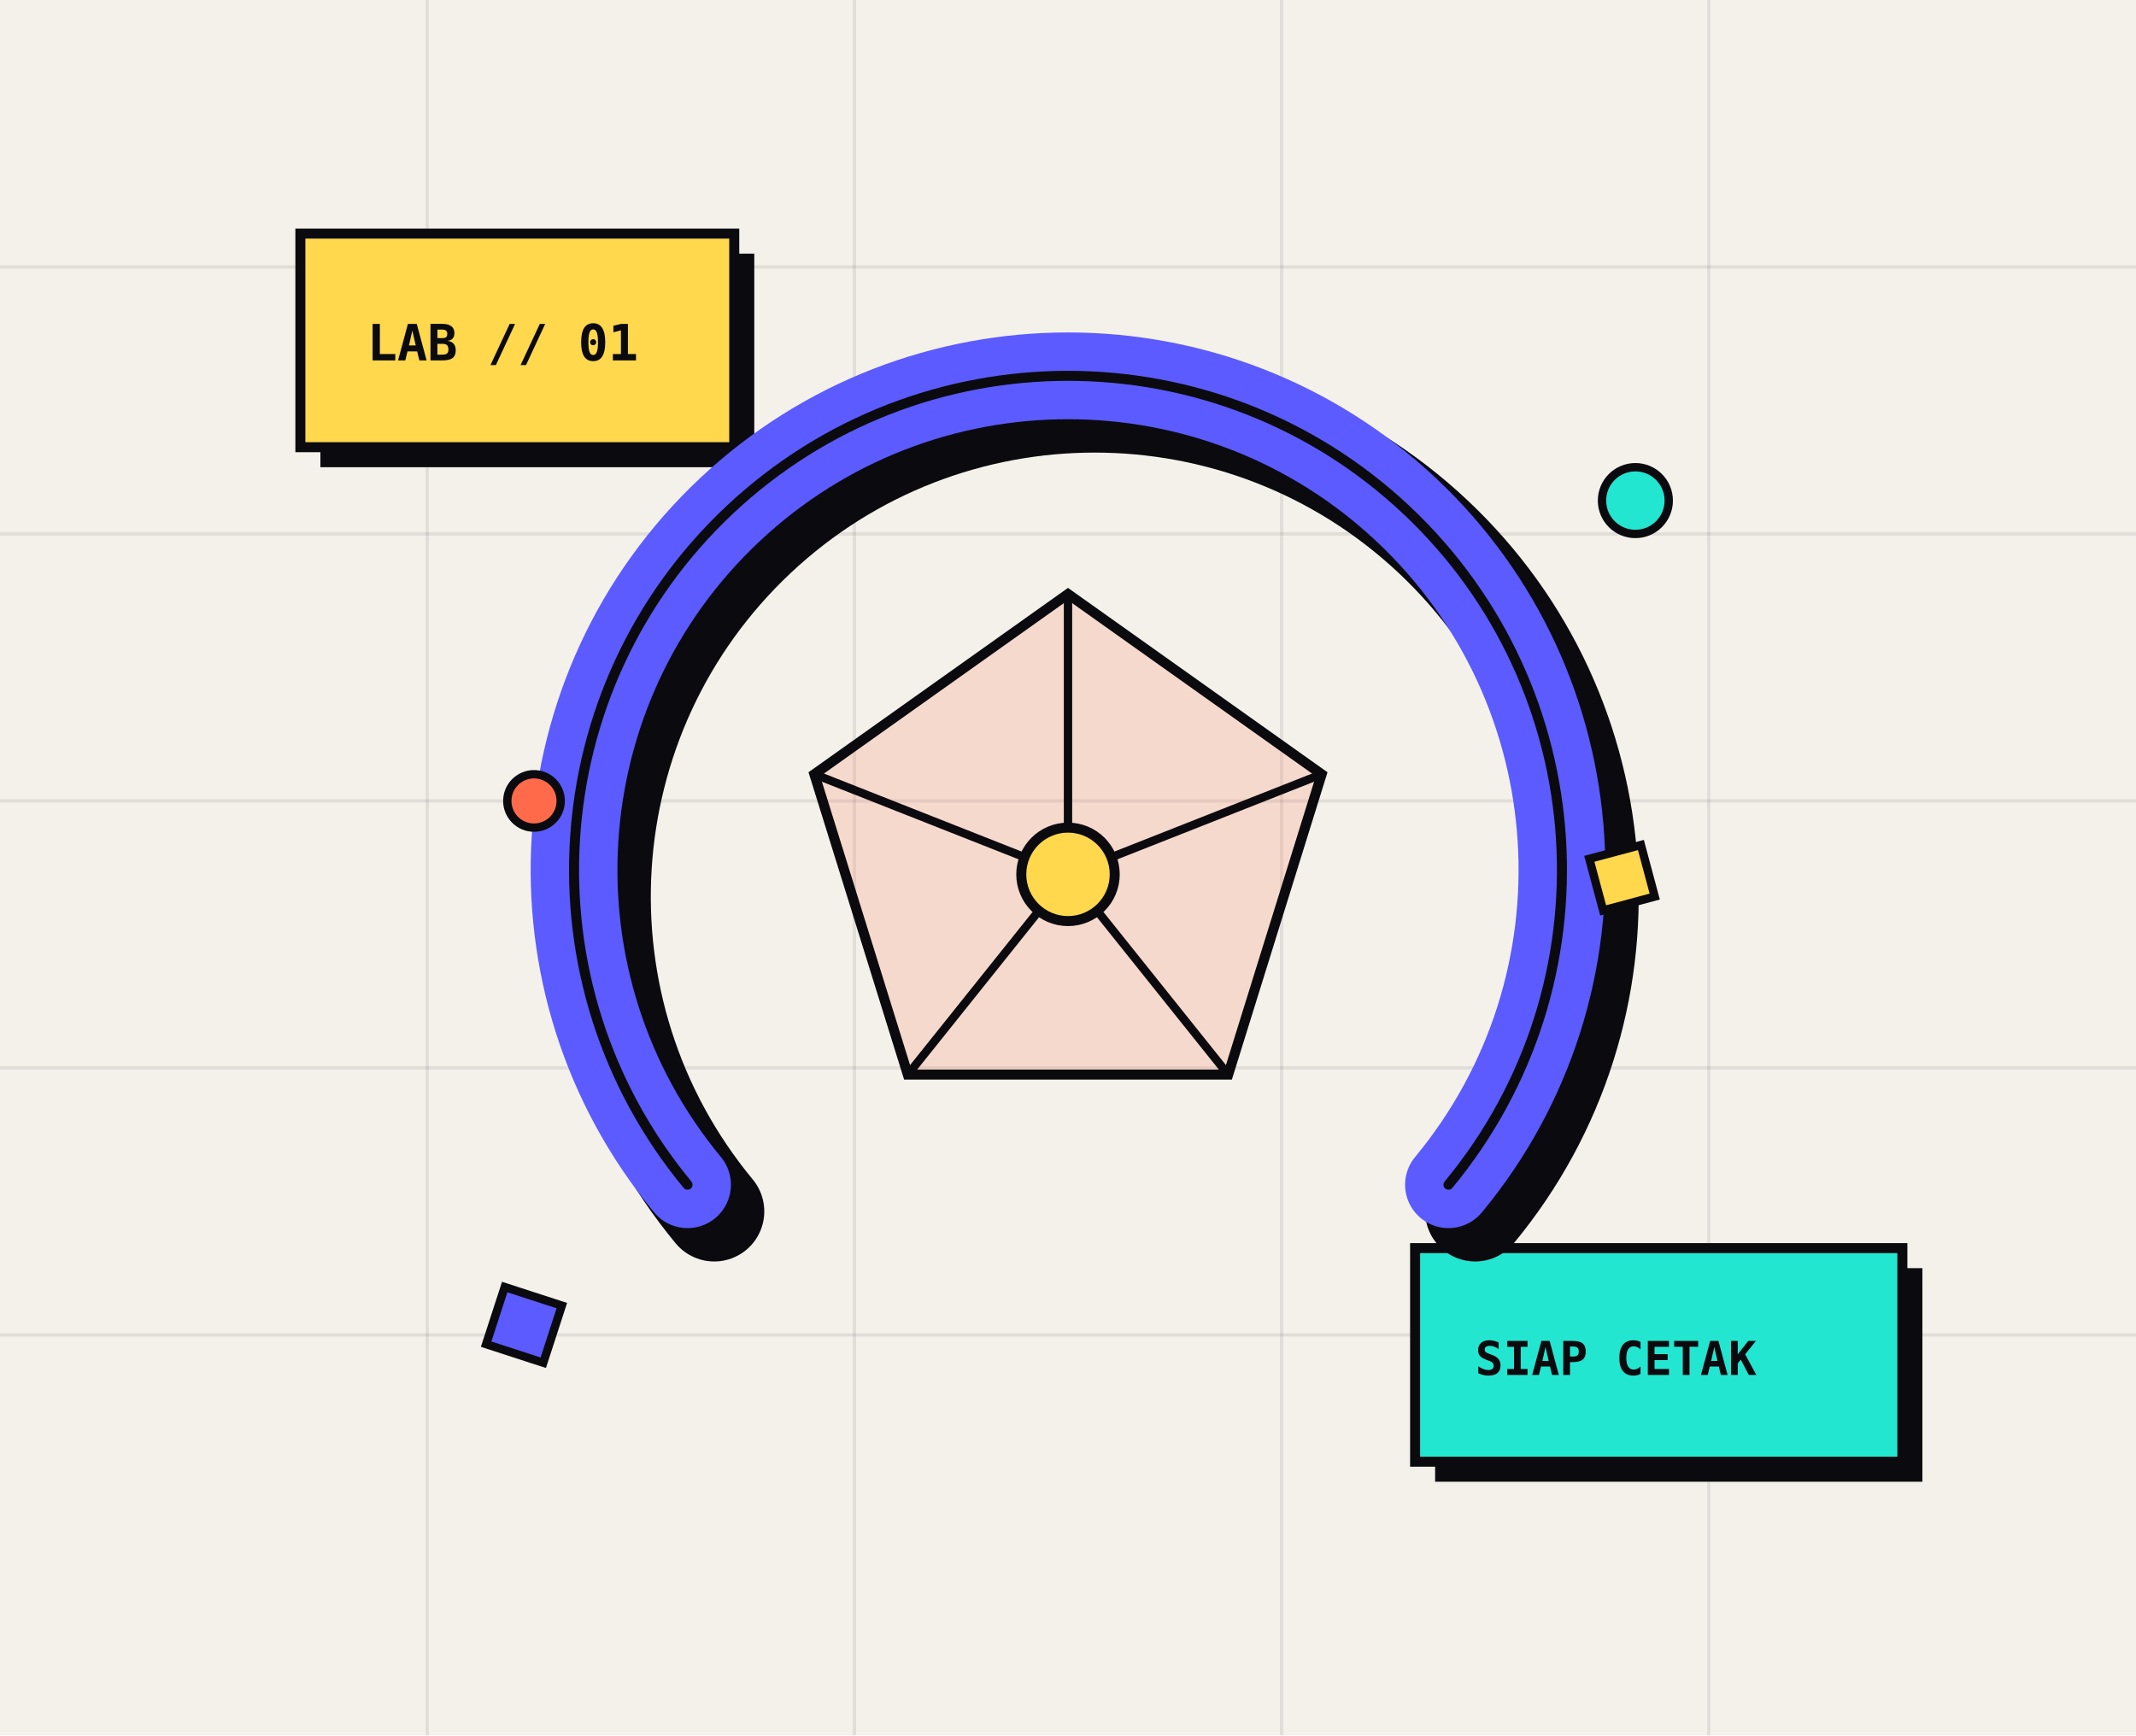
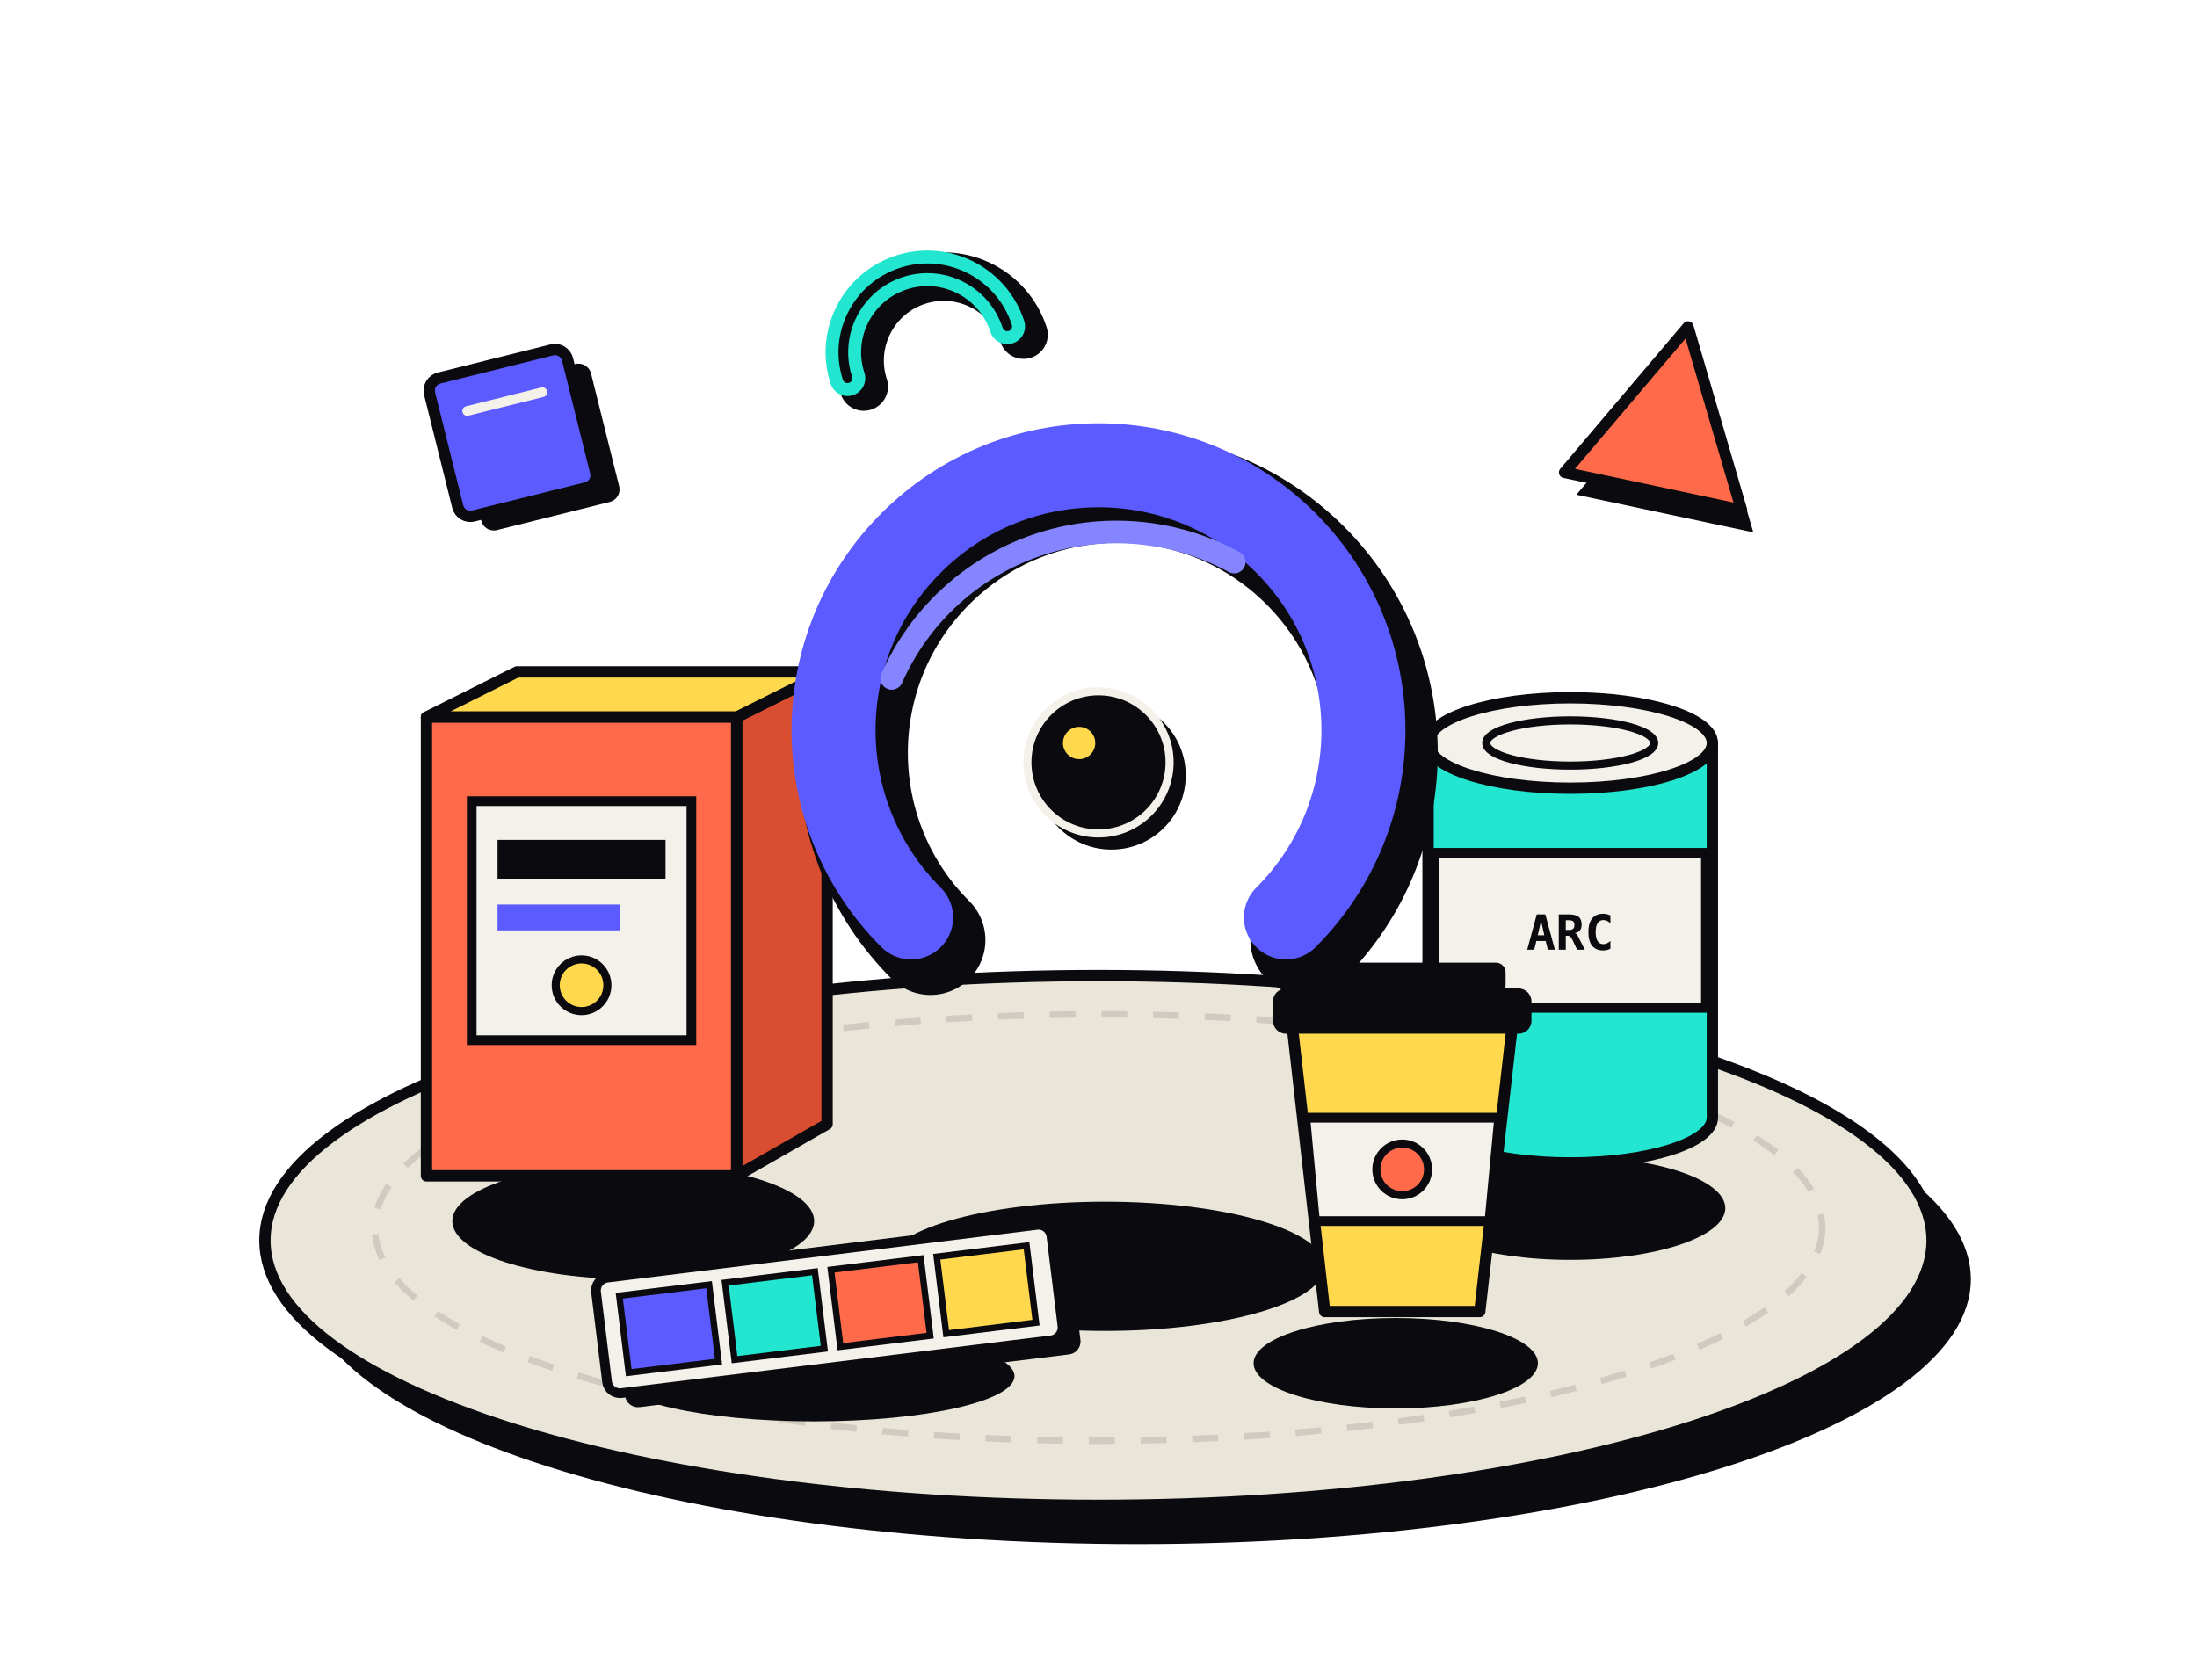
- <svg xmlns="http://www.w3.org/2000/svg" viewBox="0 0 640 520" width="640" height="520" role="img" aria-label="Ilustrasi laboratorium desain geometris Arc Lab">
-   <rect width="640" height="520" fill="#F4F1EA" />
-   <g stroke="#0B0B0F" stroke-opacity="0.08" stroke-width="1">
-     <line x1="0" y1="80" x2="640" y2="80" />
-     <line x1="0" y1="160" x2="640" y2="160" />
-     <line x1="0" y1="240" x2="640" y2="240" />
-     <line x1="0" y1="320" x2="640" y2="320" />
-     <line x1="0" y1="400" x2="640" y2="400" />
-     <line x1="128" y1="0" x2="128" y2="520" />
-     <line x1="256" y1="0" x2="256" y2="520" />
-     <line x1="384" y1="0" x2="384" y2="520" />
-     <line x1="512" y1="0" x2="512" y2="520" />
+ <svg xmlns="http://www.w3.org/2000/svg" viewBox="0 0 680 520" width="680" height="520" role="img" aria-label="Ilustrasi meja kerja studio desain Arc Lab berisi logo busur 3D, kotak kemasan koral, kaleng sian, cangkir kuning, dan palet warna">
+   <ellipse cx="352" cy="396" rx="258" ry="82" fill="#0B0B0F" />
+   <ellipse cx="340" cy="384" rx="258" ry="82" fill="#EAE5D9" stroke="#0B0B0F" stroke-width="3.5" />
+   <ellipse cx="340" cy="380" rx="224" ry="66" fill="none" stroke="#0B0B0F" stroke-opacity="0.12" stroke-width="2" stroke-dasharray="8 8" />
+   <ellipse cx="196" cy="378" rx="56" ry="18" fill="#0B0B0F" />
+   <ellipse cx="342" cy="392" rx="68" ry="20" fill="#0B0B0F" />
+   <ellipse cx="486" cy="374" rx="48" ry="16" fill="#0B0B0F" />
+   <ellipse cx="432" cy="422" rx="44" ry="14" fill="#0B0B0F" />
+   <ellipse cx="252" cy="426" rx="62" ry="14" fill="#0B0B0F" />
+   <g transform="translate(132, 118) rotate(-14)">
+     <rect x="6" y="6" width="44" height="44" rx="4" fill="#0B0B0F" />
+     <rect x="0" y="0" width="44" height="44" rx="4" fill="#5B5BFF" stroke="#0B0B0F" stroke-width="3.5" />
+     <line x1="10" y1="12" x2="34" y2="12" stroke="#F4F1EA" stroke-width="3" stroke-linecap="round" />
  </g>
-   <rect x="96" y="76" width="130" height="64" fill="#0B0B0F" />
-   <rect x="90" y="70" width="130" height="64" fill="#FFD84D" stroke="#0B0B0F" stroke-width="3" />
-   <text x="110" y="108" font-family="monospace" font-size="15" font-weight="700" fill="#0B0B0F">LAB // 01</text>
-   <rect x="430" y="380" width="146" height="64" fill="#0B0B0F" />
-   <rect x="424" y="374" width="146" height="64" fill="#22E6D0" stroke="#0B0B0F" stroke-width="3" />
-   <text x="442" y="412" font-family="monospace" font-size="14" font-weight="700" fill="#0B0B0F">SIAP CETAK</text>
-   <path d="M206 355 A148 148 0 1 1 434 355" fill="none" stroke="#0B0B0F" stroke-width="30" stroke-linecap="round" transform="translate(8,8)" />
-   <path d="M206 355 A148 148 0 1 1 434 355" fill="none" stroke="#5B5BFF" stroke-width="26" stroke-linecap="round" />
-   <path d="M206 355 A148 148 0 1 1 434 355" fill="none" stroke="#0B0B0F" stroke-width="3" stroke-linecap="round" />
-   <polygon points="320,178 396,232 368,322 272,322 244,232" fill="#FF6B4A" fill-opacity="0.18" stroke="#0B0B0F" stroke-width="3" />
-   <line x1="320" y1="178" x2="320" y2="262" stroke="#0B0B0F" stroke-width="2.5" />
-   <line x1="396" y1="232" x2="320" y2="262" stroke="#0B0B0F" stroke-width="2.5" />
-   <line x1="368" y1="322" x2="320" y2="262" stroke="#0B0B0F" stroke-width="2.5" />
-   <line x1="272" y1="322" x2="320" y2="262" stroke="#0B0B0F" stroke-width="2.5" />
-   <line x1="244" y1="232" x2="320" y2="262" stroke="#0B0B0F" stroke-width="2.5" />
-   <circle cx="320" cy="262" r="14" fill="#FFD84D" stroke="#0B0B0F" stroke-width="3" />
-   <circle cx="160" cy="240" r="8" fill="#FF6B4A" stroke="#0B0B0F" stroke-width="2.5" />
-   <circle cx="490" cy="150" r="10" fill="#22E6D0" stroke="#0B0B0F" stroke-width="2.5" />
-   <rect x="148" y="388" width="18" height="18" fill="#5B5BFF" stroke="#0B0B0F" stroke-width="2.5" transform="rotate(18 157 397)" />
-   <rect x="478" y="255" width="16" height="16" fill="#FFD84D" stroke="#0B0B0F" stroke-width="2.5" transform="rotate(-15 486 263)" />
+   <g transform="translate(498, 96) rotate(12)">
+     <polygon points="30,6 58,58 2,58" fill="#0B0B0F" />
+     <polygon points="25,0 53,52 -3,52" fill="#FF6B4A" stroke="#0B0B0F" stroke-width="3.5" stroke-linejoin="round" />
+   </g>
+   <g transform="translate(248, 86) rotate(-18)">
+     <path d="M4 34 A26 26 0 0 1 56 34" fill="none" stroke="#0B0B0F" stroke-width="15" stroke-linecap="round" transform="translate(4,4)" />
+     <path d="M4 34 A26 26 0 0 1 56 34" fill="none" stroke="#22E6D0" stroke-width="11" stroke-linecap="round" />
+     <path d="M4 34 A26 26 0 0 1 56 34" fill="none" stroke="#0B0B0F" stroke-width="3" stroke-linecap="round" />
+   </g>
+   <g transform="translate(132, 206)">
+     <polygon points="96,16 124,2 124,142 96,158" fill="#D94E30" stroke="#0B0B0F" stroke-width="3.5" stroke-linejoin="round" />
+     <polygon points="0,16 28,2 124,2 96,16" fill="#FFD84D" stroke="#0B0B0F" stroke-width="3.5" stroke-linejoin="round" />
+     <rect x="0" y="16" width="96" height="142" fill="#FF6B4A" stroke="#0B0B0F" stroke-width="3.5" stroke-linejoin="round" />
+     <rect x="14" y="42" width="68" height="74" fill="#F4F1EA" stroke="#0B0B0F" stroke-width="3" />
+     <rect x="22" y="54" width="52" height="12" fill="#0B0B0F" />
+     <rect x="22" y="74" width="38" height="8" fill="#5B5BFF" />
+     <circle cx="48" cy="99" r="8" fill="#FFD84D" stroke="#0B0B0F" stroke-width="2.5" />
+   </g>
+   <g transform="translate(442, 212)">
+     <path d="M0 18 L0 134 A44 14 0 0 0 88 134 L88 18 Z" fill="#22E6D0" stroke="#0B0B0F" stroke-width="3.5" stroke-linejoin="round" />
+     <ellipse cx="44" cy="18" rx="44" ry="14" fill="#F4F1EA" stroke="#0B0B0F" stroke-width="3.5" />
+     <ellipse cx="44" cy="18" rx="26" ry="7" fill="none" stroke="#0B0B0F" stroke-width="2.5" />
+     <rect x="2" y="52" width="84" height="48" fill="#F4F1EA" stroke="#0B0B0F" stroke-width="3" />
+     <text x="44" y="82" text-anchor="middle" font-family="monospace" font-size="15" font-weight="800" fill="#0B0B0F">ARC</text>
+   </g>
+   <g transform="translate(340, 236)">
+     <path d="M-58 48 A82 82 0 1 1 58 48" fill="none" stroke="#0B0B0F" stroke-width="34" stroke-linecap="round" transform="translate(6, 7)" />
+     <path d="M-58 48 A82 82 0 1 1 58 48" fill="none" stroke="#5B5BFF" stroke-width="26" stroke-linecap="round" />
+     <path d="M-64 -26 A76 76 0 0 1 42 -62" fill="none" stroke="#8585FF" stroke-width="7" stroke-linecap="round" />
+     <circle cx="4" cy="4" r="23" fill="#0B0B0F" />
+     <circle cx="0" cy="0" r="22" fill="#0B0B0F" stroke="#F4F1EA" stroke-width="2.5" />
+     <circle cx="-6" cy="-6" r="5" fill="#FFD84D" />
+   </g>
+   <g transform="translate(394, 298)">
+     <polygon points="6,20 74,20 64,108 16,108" fill="#FFD84D" stroke="#0B0B0F" stroke-width="3.5" stroke-linejoin="round" />
+     <polygon points="10,48 70,48 67,80 13,80" fill="#F4F1EA" stroke="#0B0B0F" stroke-width="3" stroke-linejoin="round" />
+     <circle cx="40" cy="64" r="8" fill="#FF6B4A" stroke="#0B0B0F" stroke-width="2.5" />
+     <rect x="0" y="8" width="80" height="14" rx="4" fill="#0B0B0F" />
+     <rect x="8" y="0" width="64" height="10" rx="3" fill="#0B0B0F" />
+   </g>
+   <g transform="translate(184, 396) rotate(-7)">
+     <rect x="5" y="5" width="142" height="36" rx="4" fill="#0B0B0F" />
+     <rect x="0" y="0" width="142" height="36" rx="4" fill="#F4F1EA" stroke="#0B0B0F" stroke-width="3" />
+     <rect x="7" y="6" width="28" height="24" fill="#5B5BFF" stroke="#0B0B0F" stroke-width="2" />
+     <rect x="40" y="6" width="28" height="24" fill="#22E6D0" stroke="#0B0B0F" stroke-width="2" />
+     <rect x="73" y="6" width="28" height="24" fill="#FF6B4A" stroke="#0B0B0F" stroke-width="2" />
+     <rect x="106" y="6" width="28" height="24" fill="#FFD84D" stroke="#0B0B0F" stroke-width="2" />
+   </g>
</svg>
